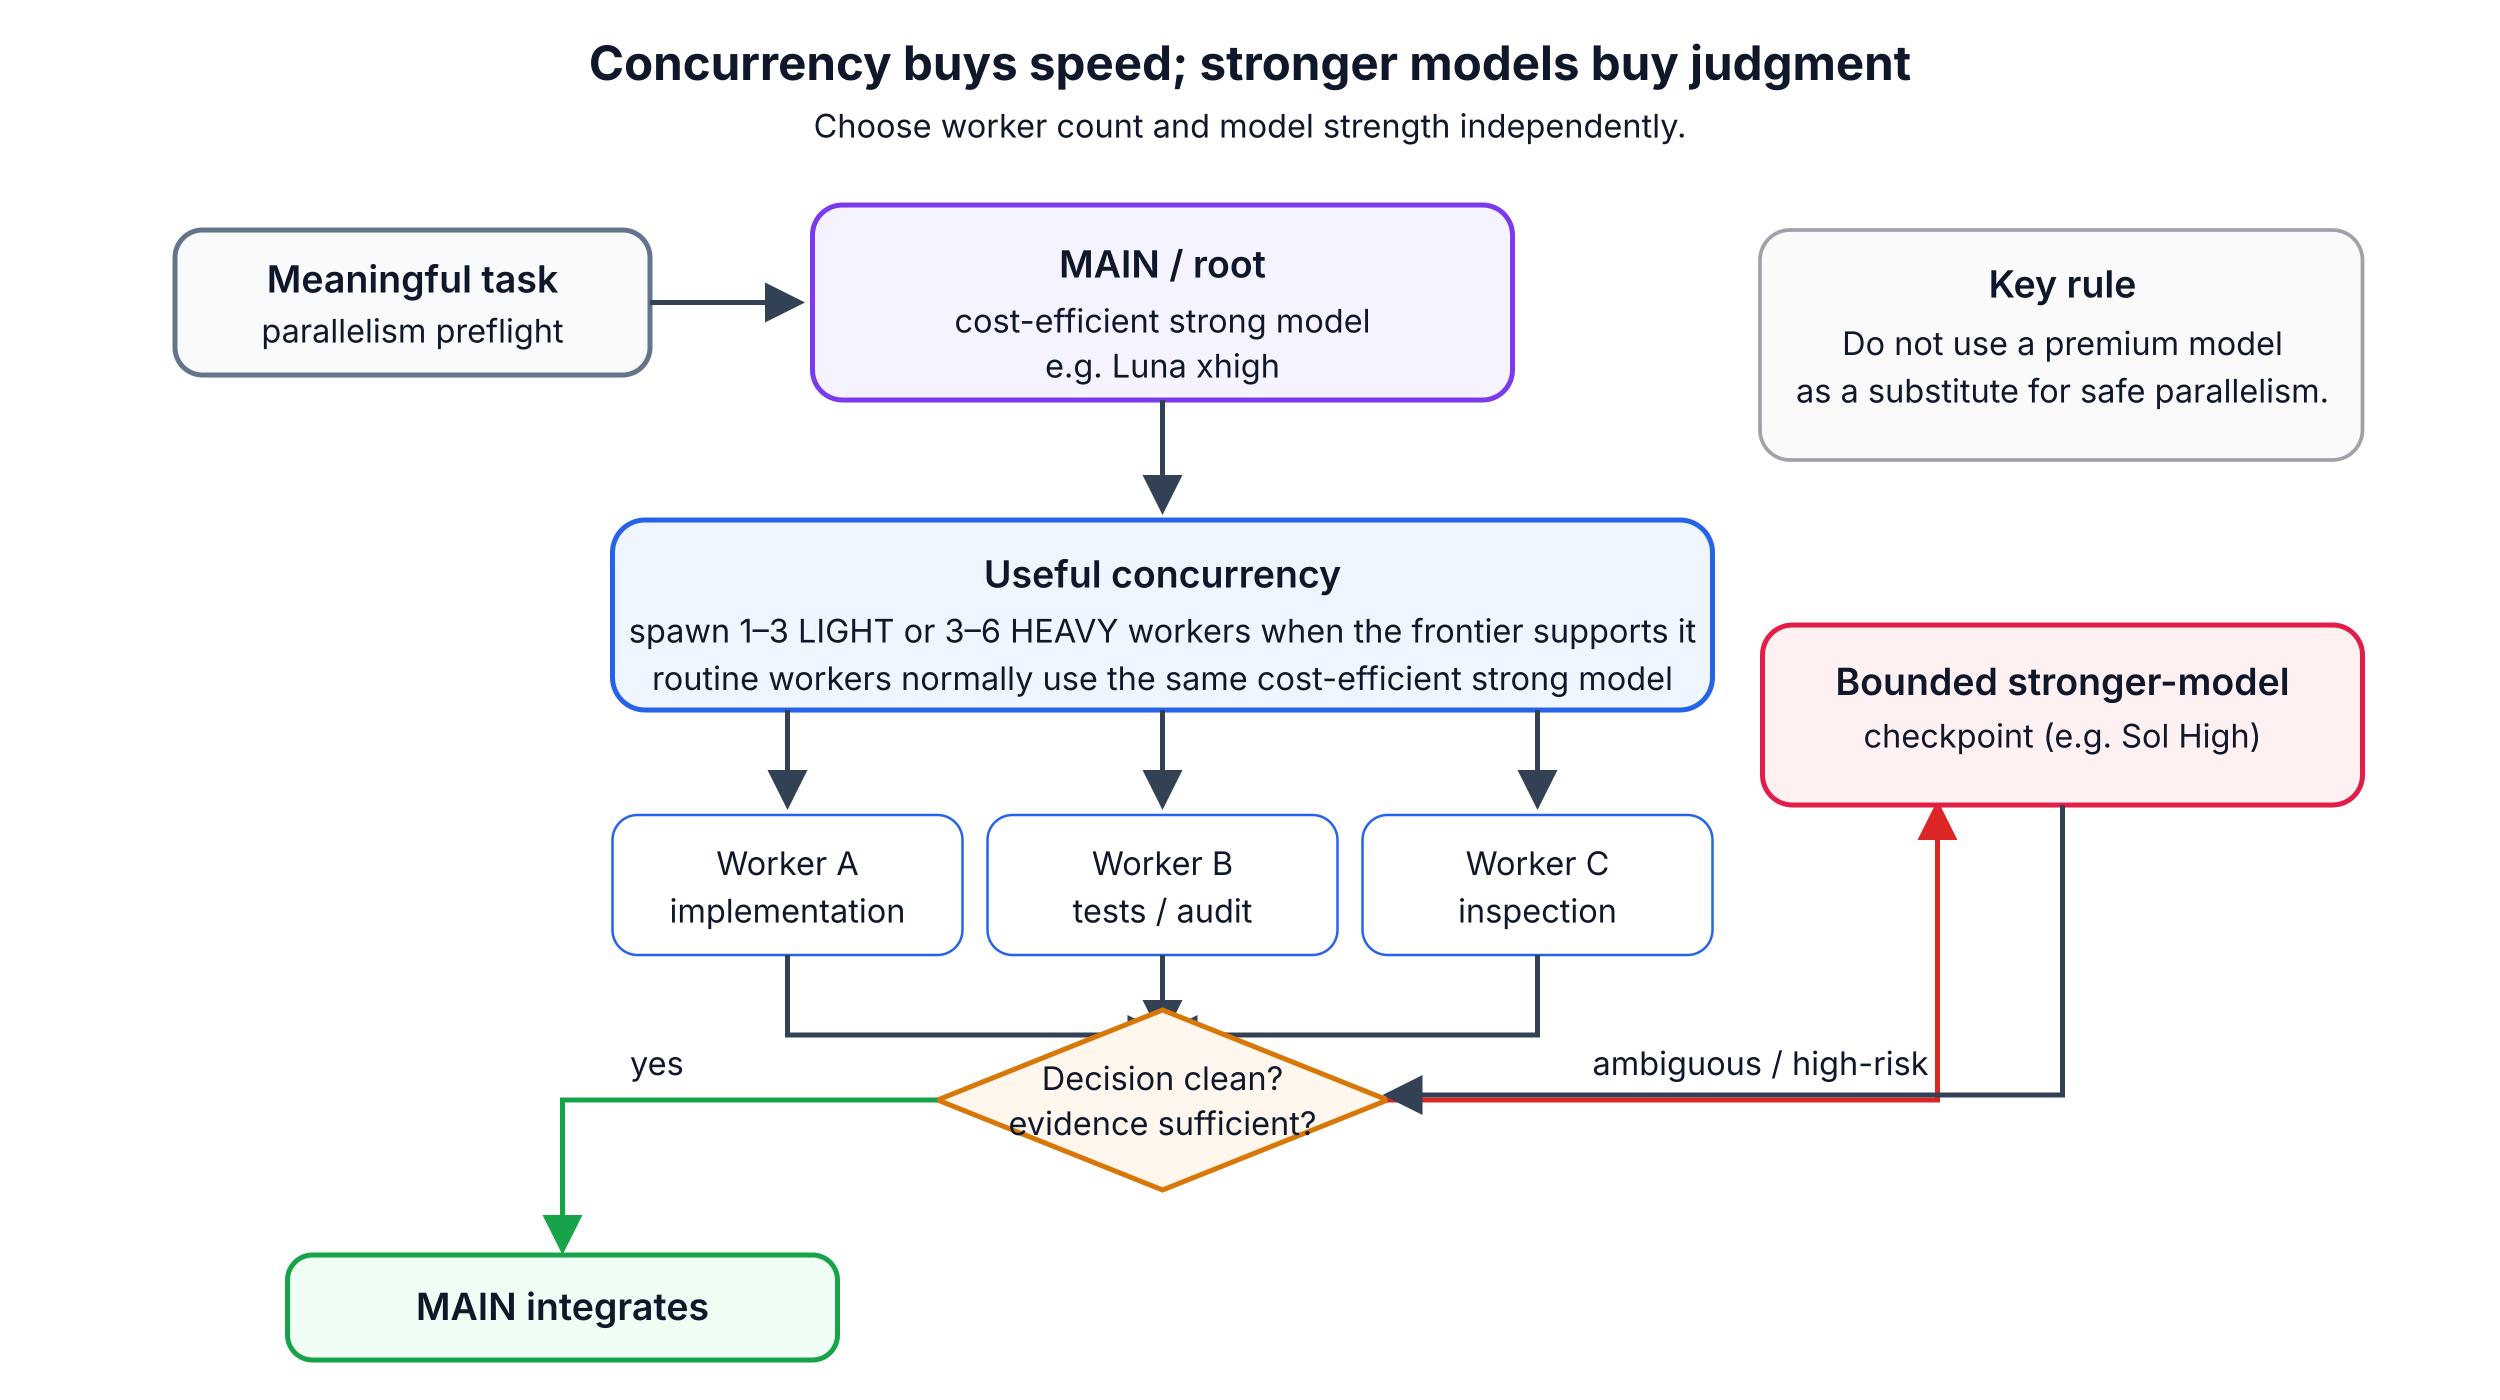
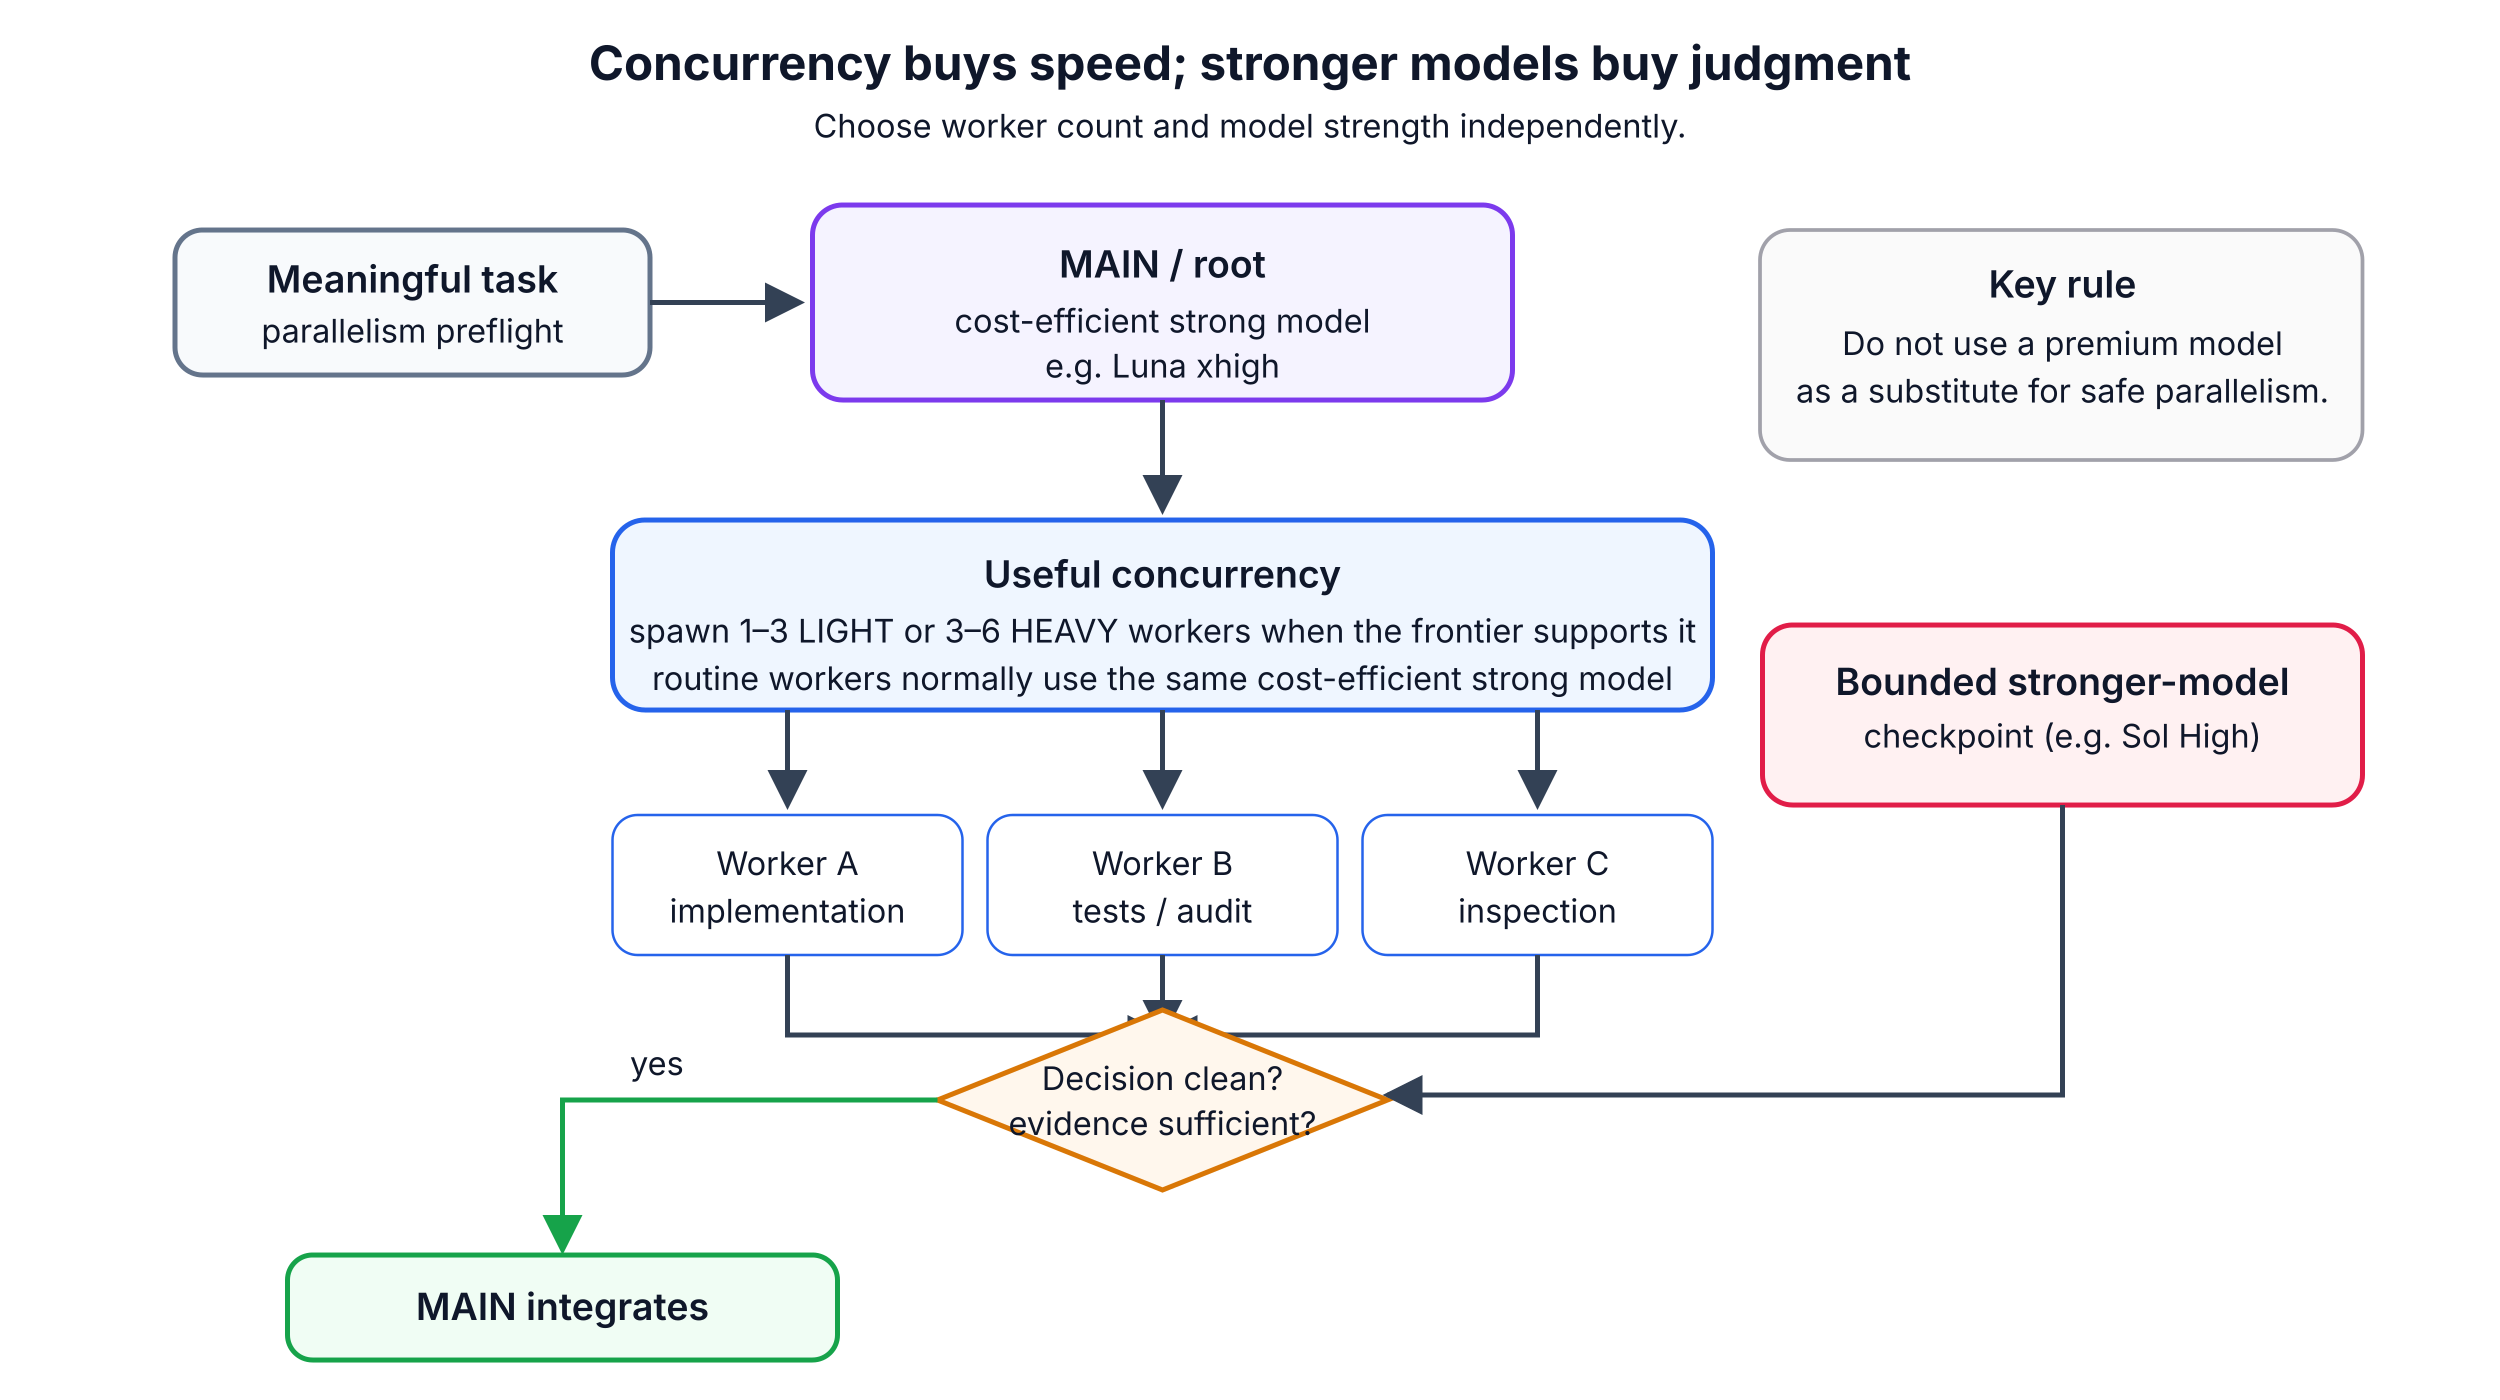
<svg xmlns="http://www.w3.org/2000/svg" width="1000" height="560" viewBox="0 0 1000 560">
  <rect width="1000" height="560" fill="#ffffff" />
  <defs>
    <marker id="arrow" markerWidth="8" markerHeight="8" refX="7" refY="4" orient="auto" markerUnits="strokeWidth">
      <path d="M0,0 L8,4 L0,8 Z" fill="#334155" />
    </marker>
    <marker id="arrowGreen" markerWidth="8" markerHeight="8" refX="7" refY="4" orient="auto" markerUnits="strokeWidth">
      <path d="M0,0 L8,4 L0,8 Z" fill="#16a34a" />
    </marker>
    <marker id="arrowRed" markerWidth="8" markerHeight="8" refX="7" refY="4" orient="auto" markerUnits="strokeWidth">
      <path d="M0,0 L8,4 L0,8 Z" fill="#dc2626" />
    </marker>
    <style>
      .txt { font-family: Inter, ui-sans-serif, system-ui, -apple-system, "Segoe UI", sans-serif; fill:#0f172a; }
      .small { font-size:13px; }
      .label { font-size:15px; font-weight:600; }
      .title { font-size:19px; font-weight:700; }
      .edge { stroke:#334155; stroke-width:2; fill:none; marker-end:url(#arrow); }
      .edge-green { stroke:#16a34a; stroke-width:2; fill:none; marker-end:url(#arrowGreen); }
      .edge-red { stroke:#dc2626; stroke-width:2; fill:none; marker-end:url(#arrowRed); }
    </style>
  </defs>
  <text x="500" y="32" text-anchor="middle" class="txt title">Concurrency buys speed; stronger models buy judgment</text>
  <text x="500" y="55" text-anchor="middle" class="txt small">Choose worker count and model strength independently.</text>
  <rect x="70" y="92" width="190" height="58" rx="11" fill="#f8fafc" stroke="#64748b" stroke-width="2" />
  <text x="165" y="117" text-anchor="middle" class="txt label">Meaningful task</text>
  <text x="165" y="137" text-anchor="middle" class="txt small">parallelism preflight</text>
  <line x1="260" y1="121" x2="320" y2="121" class="edge" />
  <rect x="325" y="82" width="280" height="78" rx="12" fill="#f5f3ff" stroke="#7c3aed" stroke-width="2" />
  <text x="465" y="111" text-anchor="middle" class="txt label">MAIN / root</text>
  <text x="465" y="133" text-anchor="middle" class="txt small">cost-efficient strong model</text>
  <text x="465" y="151" text-anchor="middle" class="txt small">e.g. Luna xhigh</text>
  <line x1="465" y1="160" x2="465" y2="204" class="edge" />
  <rect x="245" y="208" width="440" height="76" rx="13" fill="#eff6ff" stroke="#2563eb" stroke-width="2" />
  <text x="465" y="235" text-anchor="middle" class="txt label">Useful concurrency</text>
  <text x="465" y="257" text-anchor="middle" class="txt small">spawn 1–3 LIGHT or 3–6 HEAVY workers when the frontier supports it</text>
  <text x="465" y="276" text-anchor="middle" class="txt small">routine workers normally use the same cost-efficient strong model</text>
  <path d="M315 284 V322" class="edge" />
  <path d="M465 284 V322" class="edge" />
  <path d="M615 284 V322" class="edge" />
  <rect x="245" y="326" width="140" height="56" rx="10" fill="#ffffff" stroke="#2563eb" />
  <rect x="395" y="326" width="140" height="56" rx="10" fill="#ffffff" stroke="#2563eb" />
  <rect x="545" y="326" width="140" height="56" rx="10" fill="#ffffff" stroke="#2563eb" />
  <text x="315" y="350" text-anchor="middle" class="txt small">Worker A</text>
  <text x="315" y="369" text-anchor="middle" class="txt small">implementation</text>
  <text x="465" y="350" text-anchor="middle" class="txt small">Worker B</text>
  <text x="465" y="369" text-anchor="middle" class="txt small">tests / audit</text>
  <text x="615" y="350" text-anchor="middle" class="txt small">Worker C</text>
  <text x="615" y="369" text-anchor="middle" class="txt small">inspection</text>
  <path d="M315 382 V414 H465" class="edge" />
  <path d="M465 382 V414" class="edge" />
  <path d="M615 382 V414 H465" class="edge" />
  <polygon points="465,404 555,440 465,476 375,440" fill="#fff7ed" stroke="#d97706" stroke-width="2" />
  <text x="465" y="436" text-anchor="middle" class="txt small">Decision clean?</text>
  <text x="465" y="454" text-anchor="middle" class="txt small">evidence sufficient?</text>
  <path d="M375 440 H225 V500" class="edge-green" />
  <text x="252" y="430" class="txt small" fill="#15803d">yes</text>
  <rect x="115" y="502" width="220" height="42" rx="10" fill="#f0fdf4" stroke="#16a34a" stroke-width="2" />
  <text x="225" y="528" text-anchor="middle" class="txt label">MAIN integrates</text>
-   <path d="M555 440 H775 V322" class="edge-red" />
-   <text x="637" y="430" class="txt small" fill="#dc2626">ambiguous / high-risk</text>
  <rect x="705" y="250" width="240" height="72" rx="12" fill="#fff1f2" stroke="#e11d48" stroke-width="2" />
  <text x="825" y="278" text-anchor="middle" class="txt label">Bounded stronger-model</text>
  <text x="825" y="299" text-anchor="middle" class="txt small">checkpoint (e.g. Sol High)</text>
  <path d="M825 322 V438 H555" class="edge" />
  <rect x="704" y="92" width="241" height="92" rx="12" fill="#fafafa" stroke="#a1a1aa" stroke-width="1.5" />
  <text x="825" y="119" text-anchor="middle" class="txt label">Key rule</text>
  <text x="825" y="142" text-anchor="middle" class="txt small">Do not use a premium model</text>
  <text x="825" y="161" text-anchor="middle" class="txt small">as a substitute for safe parallelism.</text>
</svg>
